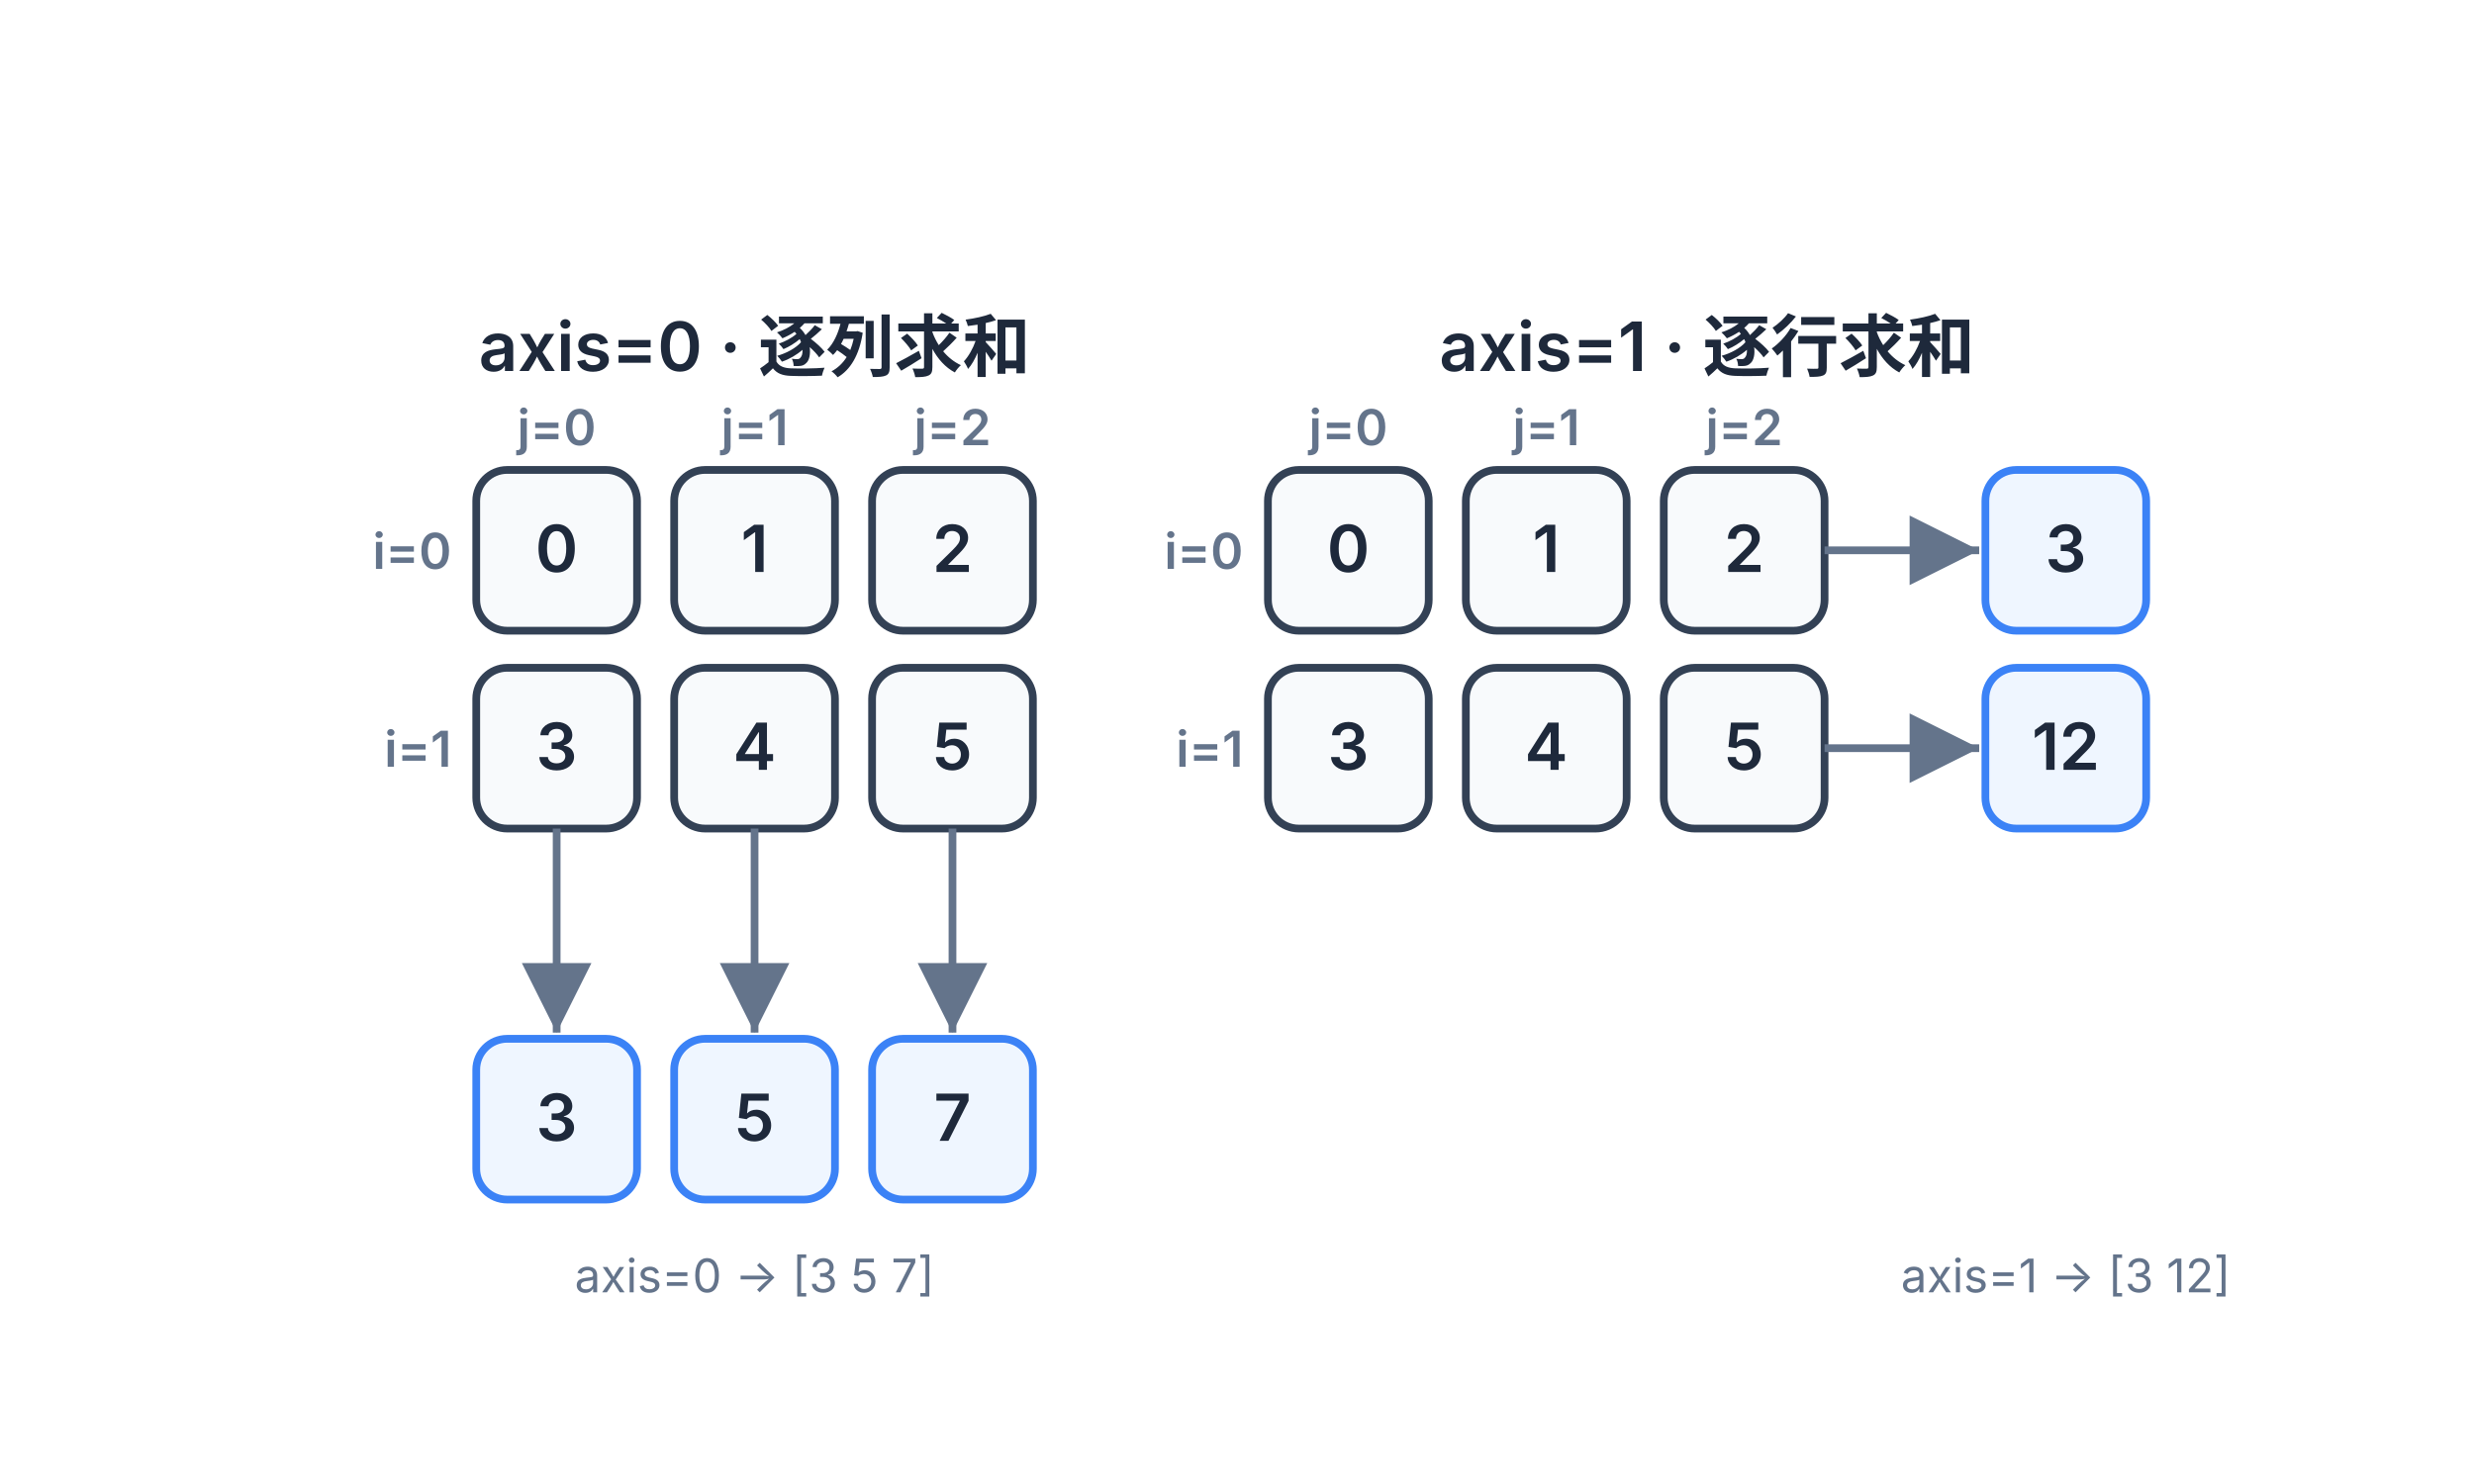
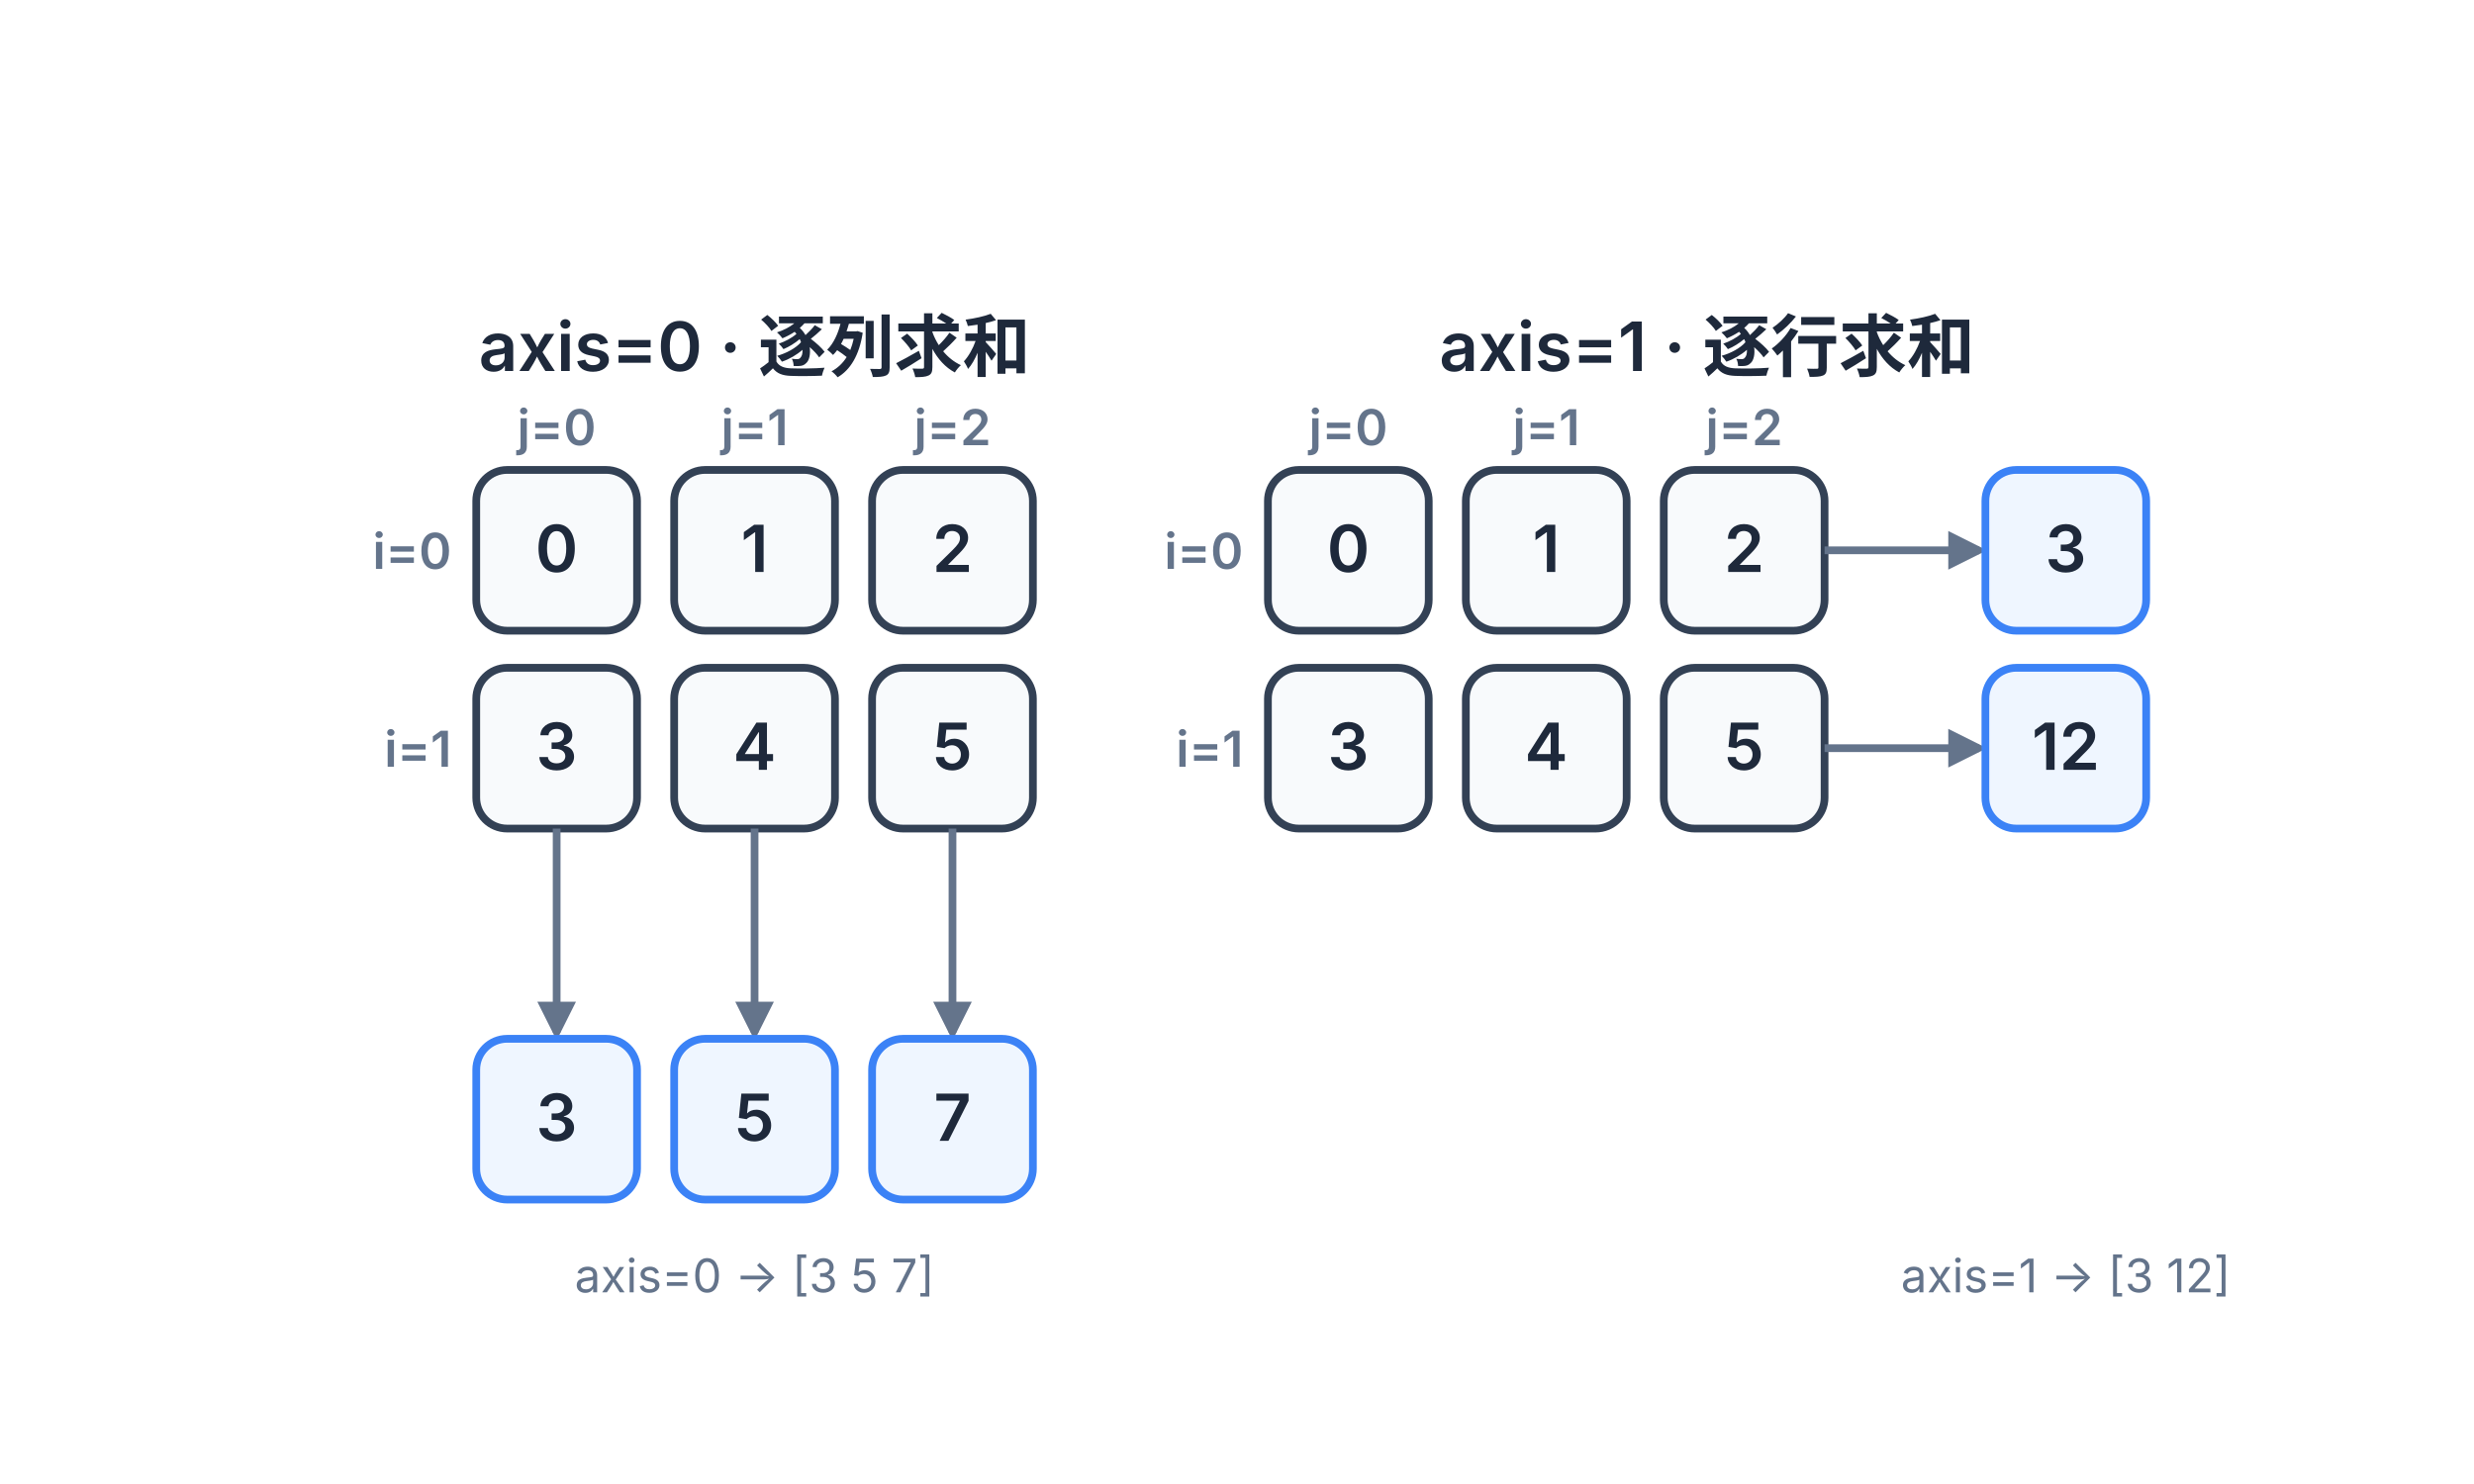
<svg xmlns="http://www.w3.org/2000/svg" width="800" height="480" viewBox="0 0 800 480">
  <defs>
-     <marker id="arr" viewBox="0 0 10 10" refX="10" refY="5" markerWidth="9" markerHeight="9" orient="auto-start-reverse">
+     <marker id="arr" viewBox="0 0 10 10" refX="8" refY="5" markerWidth="5" markerHeight="5" orient="auto-start-reverse">
      <path d="M0,0 L10,5 L0,10 z" fill="#64748b" />
    </marker>
  </defs>
  <style>
    text { font-family: ui-sans-serif, system-ui, -apple-system, 'Segoe UI', 'PingFang SC', 'Microsoft YaHei', sans-serif; }
    .lbl { font-size: 22px; font-weight: 600; fill: #1e293b; text-anchor: middle; }
    .val { font-size: 21px; font-weight: 600; fill: #1e293b; text-anchor: middle; }
    .idx { font-size: 16px; font-weight: 600; fill: #64748b; text-anchor: middle; }
    .cap { font-size: 15px; fill: #64748b; text-anchor: middle; }
    .ial { font-size: 16px; font-weight: 600; fill: #64748b; text-anchor: end; }
  </style>
  <text class="lbl" x="244" y="120">axis=0 · 逐列求和</text>
  <text class="idx" x="180" y="144">j=0</text>
  <text class="idx" x="244" y="144">j=1</text>
  <text class="idx" x="308" y="144">j=2</text>
  <text class="ial" x="146" y="184">i=0</text>
  <text class="ial" x="146" y="248">i=1</text>
  <g fill="#f8fafc" stroke="#334155" stroke-width="2.5">
    <rect x="154" y="152" width="52" height="52" rx="10" />
    <rect x="218" y="152" width="52" height="52" rx="10" />
    <rect x="282" y="152" width="52" height="52" rx="10" />
    <rect x="154" y="216" width="52" height="52" rx="10" />
    <rect x="218" y="216" width="52" height="52" rx="10" />
    <rect x="282" y="216" width="52" height="52" rx="10" />
  </g>
  <g class="val">
    <text x="180" y="185">0</text>
    <text x="244" y="185">1</text>
    <text x="308" y="185">2</text>
    <text x="180" y="249">3</text>
    <text x="244" y="249">4</text>
    <text x="308" y="249">5</text>
  </g>
  <g stroke="#64748b" stroke-width="2.5" fill="none">
    <line x1="180" y1="268" x2="180" y2="334" marker-end="url(#arr)" />
    <line x1="244" y1="268" x2="244" y2="334" marker-end="url(#arr)" />
    <line x1="308" y1="268" x2="308" y2="334" marker-end="url(#arr)" />
  </g>
  <g fill="#eff6ff" stroke="#3b82f6" stroke-width="2.5">
    <rect x="154" y="336" width="52" height="52" rx="10" />
    <rect x="218" y="336" width="52" height="52" rx="10" />
    <rect x="282" y="336" width="52" height="52" rx="10" />
  </g>
  <g class="val">
    <text x="180" y="369">3</text>
    <text x="244" y="369">5</text>
    <text x="308" y="369">7</text>
  </g>
  <text class="cap" x="244" y="418">axis=0 → [3 5 7]</text>
  <text class="lbl" x="552" y="120">axis=1 · 逐行求和</text>
  <text class="idx" x="436" y="144">j=0</text>
  <text class="idx" x="500" y="144">j=1</text>
  <text class="idx" x="564" y="144">j=2</text>
  <text class="ial" x="402" y="184">i=0</text>
  <text class="ial" x="402" y="248">i=1</text>
  <g fill="#f8fafc" stroke="#334155" stroke-width="2.5">
    <rect x="410" y="152" width="52" height="52" rx="10" />
    <rect x="474" y="152" width="52" height="52" rx="10" />
    <rect x="538" y="152" width="52" height="52" rx="10" />
    <rect x="410" y="216" width="52" height="52" rx="10" />
    <rect x="474" y="216" width="52" height="52" rx="10" />
    <rect x="538" y="216" width="52" height="52" rx="10" />
  </g>
  <g class="val">
    <text x="436" y="185">0</text>
    <text x="500" y="185">1</text>
    <text x="564" y="185">2</text>
    <text x="436" y="249">3</text>
    <text x="500" y="249">4</text>
    <text x="564" y="249">5</text>
  </g>
  <g stroke="#64748b" stroke-width="2.5" fill="none">
    <line x1="590" y1="178" x2="640" y2="178" marker-end="url(#arr)" />
    <line x1="590" y1="242" x2="640" y2="242" marker-end="url(#arr)" />
  </g>
  <g fill="#eff6ff" stroke="#3b82f6" stroke-width="2.5">
    <rect x="642" y="152" width="52" height="52" rx="10" />
    <rect x="642" y="216" width="52" height="52" rx="10" />
  </g>
  <g class="val">
    <text x="668" y="185">3</text>
    <text x="668" y="249">12</text>
  </g>
  <text class="cap" x="668" y="418">axis=1 → [3 12]</text>
</svg>
